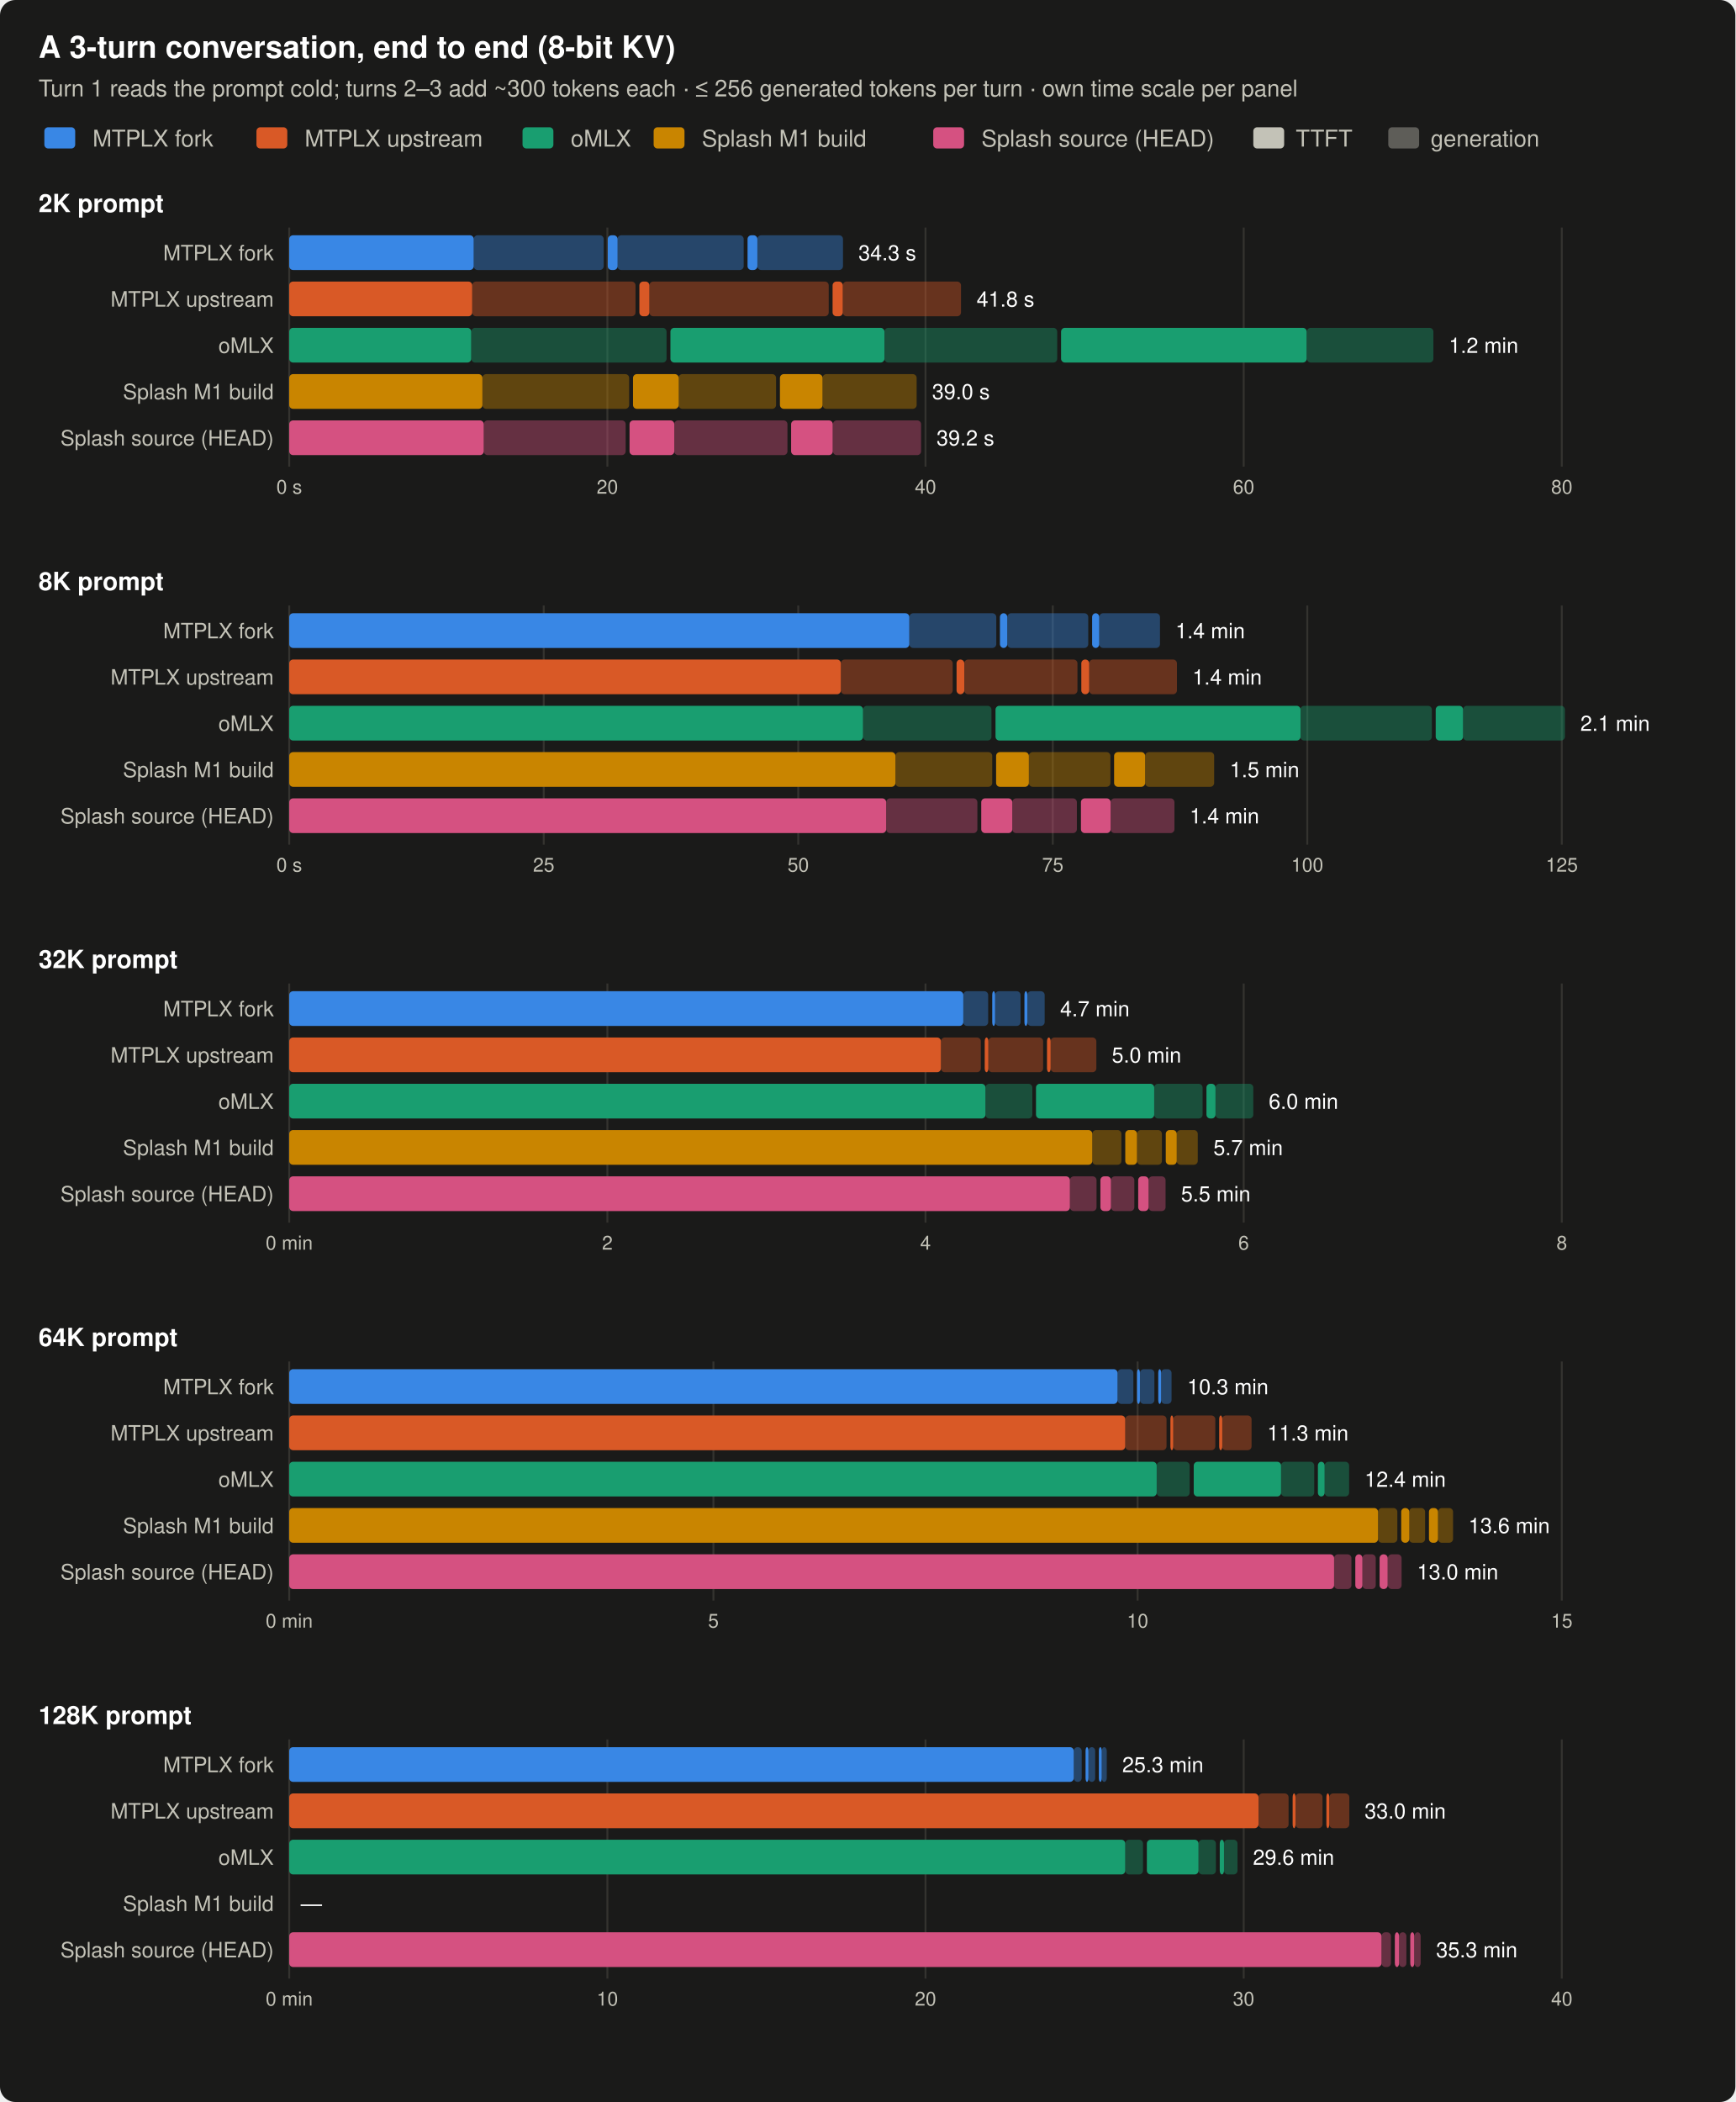
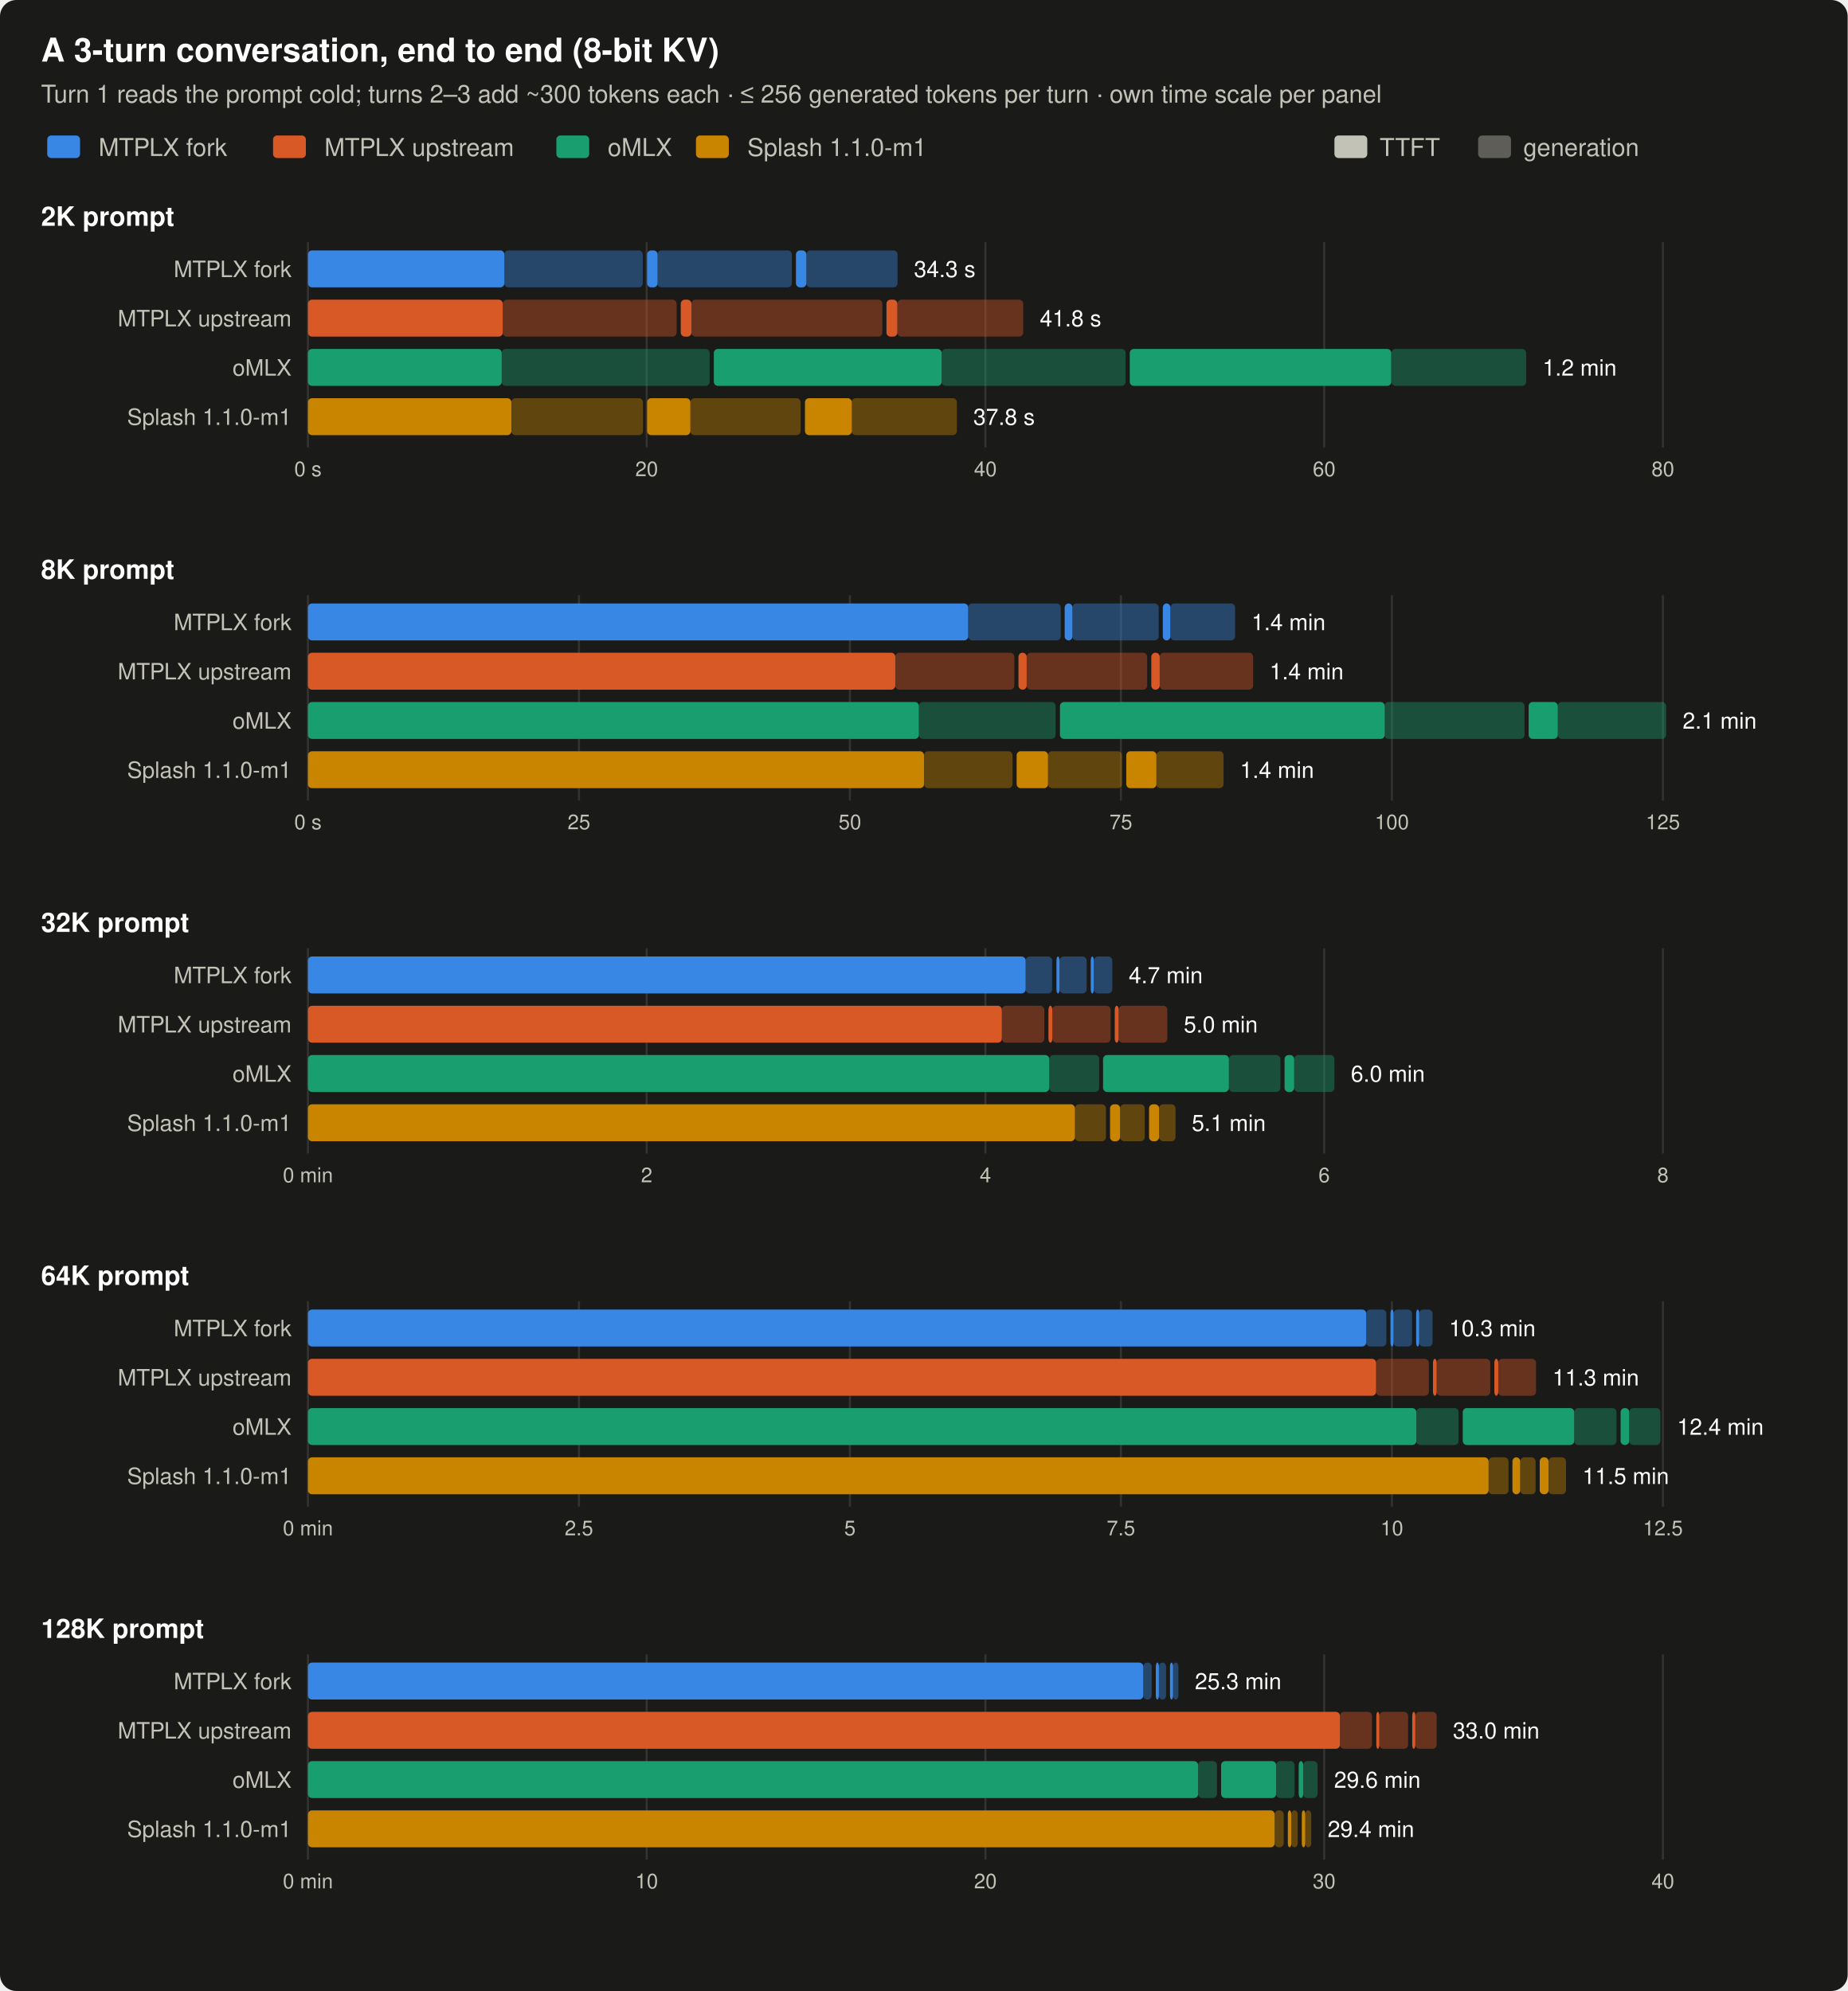
- <svg xmlns="http://www.w3.org/2000/svg" viewBox="0 0 900 1090" width="900" height="1090" role="img" aria-label="A 3-turn conversation, end to end (8-bit KV)" font-family="-apple-system,BlinkMacSystemFont,Segoe UI,Helvetica,Arial,sans-serif">
-   <rect width="900" height="1090" rx="8" fill="#1a1a19" />
+ <svg xmlns="http://www.w3.org/2000/svg" viewBox="0 0 900 970" width="900" height="970" role="img" aria-label="A 3-turn conversation, end to end (8-bit KV)" font-family="-apple-system,BlinkMacSystemFont,Segoe UI,Helvetica,Arial,sans-serif">
+   <rect width="900" height="970" rx="8" fill="#1a1a19" />
  <text x="20" y="30" fill="#ffffff" font-size="16" font-weight="600">A 3-turn conversation, end to end (8-bit KV)</text>
  <text x="20" y="50" fill="#c3c2b7" font-size="12">Turn 1 reads the prompt cold; turns 2–3 add ~300 tokens each · ≤ 256 generated tokens per turn · own time scale per panel</text>
  <rect x="23" y="66" width="16" height="11" rx="2" fill="#3987e5" />
  <text x="48" y="76" fill="#c3c2b7" font-size="12">MTPLX fork</text>
  <rect x="133" y="66" width="16" height="11" rx="2" fill="#d95926" />
  <text x="158" y="76" fill="#c3c2b7" font-size="12">MTPLX upstream</text>
  <rect x="271" y="66" width="16" height="11" rx="2" fill="#199e70" />
  <text x="296" y="76" fill="#c3c2b7" font-size="12">oMLX</text>
  <rect x="339" y="66" width="16" height="11" rx="2" fill="#c98500" />
-   <text x="364" y="76" fill="#c3c2b7" font-size="12">Splash M1 build</text>
-   <rect x="484" y="66" width="16" height="11" rx="2" fill="#d55181" />
-   <text x="509" y="76" fill="#c3c2b7" font-size="12">Splash source (HEAD)</text>
+   <text x="364" y="76" fill="#c3c2b7" font-size="12">Splash 1.1.0-m1</text>
  <rect x="650" y="66" width="16" height="11" rx="2" fill="#c3c2b7" />
  <text x="672" y="76" fill="#c3c2b7" font-size="12">TTFT</text>
  <rect x="720" y="66" width="16" height="11" rx="2" fill="#c3c2b7" fill-opacity="0.4" />
  <text x="742" y="76" fill="#c3c2b7" font-size="12">generation</text>
  <text x="20" y="110" fill="#ffffff" font-size="13" font-weight="600">2K prompt</text>
-   <line x1="150.0" x2="150.0" y1="118" y2="242" stroke="#34332f" />
-   <text x="150.0" y="256" fill="#c3c2b7" font-size="10" text-anchor="middle">0 s</text>
-   <line x1="315.0" x2="315.0" y1="118" y2="242" stroke="#34332f" />
-   <text x="315.0" y="256" fill="#c3c2b7" font-size="10" text-anchor="middle">20 </text>
-   <line x1="480.0" x2="480.0" y1="118" y2="242" stroke="#34332f" />
-   <text x="480.0" y="256" fill="#c3c2b7" font-size="10" text-anchor="middle">40 </text>
-   <line x1="645.0" x2="645.0" y1="118" y2="242" stroke="#34332f" />
-   <text x="645.0" y="256" fill="#c3c2b7" font-size="10" text-anchor="middle">60 </text>
-   <line x1="810.0" x2="810.0" y1="118" y2="242" stroke="#34332f" />
-   <text x="810.0" y="256" fill="#c3c2b7" font-size="10" text-anchor="middle">80 </text>
+   <line x1="150.0" x2="150.0" y1="118" y2="218" stroke="#34332f" />
+   <text x="150.0" y="232" fill="#c3c2b7" font-size="10" text-anchor="middle">0 s</text>
+   <line x1="315.0" x2="315.0" y1="118" y2="218" stroke="#34332f" />
+   <text x="315.0" y="232" fill="#c3c2b7" font-size="10" text-anchor="middle">20 </text>
+   <line x1="480.0" x2="480.0" y1="118" y2="218" stroke="#34332f" />
+   <text x="480.0" y="232" fill="#c3c2b7" font-size="10" text-anchor="middle">40 </text>
+   <line x1="645.0" x2="645.0" y1="118" y2="218" stroke="#34332f" />
+   <text x="645.0" y="232" fill="#c3c2b7" font-size="10" text-anchor="middle">60 </text>
+   <line x1="810.0" x2="810.0" y1="118" y2="218" stroke="#34332f" />
+   <text x="810.0" y="232" fill="#c3c2b7" font-size="10" text-anchor="middle">80 </text>
  <text x="142" y="135" fill="#c3c2b7" font-size="11" text-anchor="end">MTPLX fork</text>
  <rect x="150.0" y="122" width="95.7" height="18" rx="2" fill="#3987e5" />
  <rect x="245.7" y="122" width="67.4" height="18" rx="2" fill="#3987e5" fill-opacity="0.4" />
  <rect x="315.2" y="122" width="5.1" height="18" rx="2" fill="#3987e5" />
  <rect x="320.2" y="122" width="65.5" height="18" rx="2" fill="#3987e5" fill-opacity="0.4" />
  <rect x="387.7" y="122" width="5.1" height="18" rx="2" fill="#3987e5" />
  <rect x="392.8" y="122" width="44.4" height="18" rx="2" fill="#3987e5" fill-opacity="0.4" />
  <text x="445.2" y="135" fill="#ffffff" font-size="11">34.3 s</text>
  <text x="142" y="159" fill="#c3c2b7" font-size="11" text-anchor="end">MTPLX upstream</text>
  <rect x="150.0" y="146" width="94.9" height="18" rx="2" fill="#d95926" />
  <rect x="244.9" y="146" width="84.7" height="18" rx="2" fill="#d95926" fill-opacity="0.4" />
  <rect x="331.6" y="146" width="5.2" height="18" rx="2" fill="#d95926" />
  <rect x="336.8" y="146" width="93.0" height="18" rx="2" fill="#d95926" fill-opacity="0.4" />
  <rect x="431.8" y="146" width="5.3" height="18" rx="2" fill="#d95926" />
  <rect x="437.1" y="146" width="61.3" height="18" rx="2" fill="#d95926" fill-opacity="0.4" />
  <text x="506.5" y="159" fill="#ffffff" font-size="11">41.8 s</text>
  <text x="142" y="183" fill="#c3c2b7" font-size="11" text-anchor="end">oMLX</text>
  <rect x="150.0" y="170" width="94.4" height="18" rx="2" fill="#199e70" />
  <rect x="244.4" y="170" width="101.3" height="18" rx="2" fill="#199e70" fill-opacity="0.4" />
  <rect x="347.7" y="170" width="111.0" height="18" rx="2" fill="#199e70" />
  <rect x="458.7" y="170" width="89.6" height="18" rx="2" fill="#199e70" fill-opacity="0.4" />
  <rect x="550.3" y="170" width="127.4" height="18" rx="2" fill="#199e70" />
  <rect x="677.8" y="170" width="65.6" height="18" rx="2" fill="#199e70" fill-opacity="0.4" />
  <text x="751.4" y="183" fill="#ffffff" font-size="11">1.2 min</text>
-   <text x="142" y="207" fill="#c3c2b7" font-size="11" text-anchor="end">Splash M1 build</text>
-   <rect x="150.0" y="194" width="100.2" height="18" rx="2" fill="#c98500" />
-   <rect x="250.2" y="194" width="76.1" height="18" rx="2" fill="#c98500" fill-opacity="0.4" />
-   <rect x="328.3" y="194" width="23.7" height="18" rx="2" fill="#c98500" />
-   <rect x="351.9" y="194" width="50.6" height="18" rx="2" fill="#c98500" fill-opacity="0.4" />
-   <rect x="404.5" y="194" width="22.1" height="18" rx="2" fill="#c98500" />
-   <rect x="426.6" y="194" width="48.8" height="18" rx="2" fill="#c98500" fill-opacity="0.4" />
-   <text x="483.4" y="207" fill="#ffffff" font-size="11">39.0 s</text>
-   <text x="142" y="231" fill="#c3c2b7" font-size="11" text-anchor="end">Splash source (HEAD)</text>
-   <rect x="150.0" y="218" width="100.9" height="18" rx="2" fill="#d55181" />
-   <rect x="250.9" y="218" width="73.6" height="18" rx="2" fill="#d55181" fill-opacity="0.4" />
-   <rect x="326.5" y="218" width="23.2" height="18" rx="2" fill="#d55181" />
-   <rect x="349.7" y="218" width="58.7" height="18" rx="2" fill="#d55181" fill-opacity="0.4" />
-   <rect x="410.3" y="218" width="21.6" height="18" rx="2" fill="#d55181" />
-   <rect x="432.0" y="218" width="45.7" height="18" rx="2" fill="#d55181" fill-opacity="0.4" />
-   <text x="485.7" y="231" fill="#ffffff" font-size="11">39.2 s</text>
-   <text x="20" y="306" fill="#ffffff" font-size="13" font-weight="600">8K prompt</text>
-   <line x1="150.0" x2="150.0" y1="314" y2="438" stroke="#34332f" />
-   <text x="150.0" y="452" fill="#c3c2b7" font-size="10" text-anchor="middle">0 s</text>
-   <line x1="282.0" x2="282.0" y1="314" y2="438" stroke="#34332f" />
-   <text x="282.0" y="452" fill="#c3c2b7" font-size="10" text-anchor="middle">25 </text>
-   <line x1="414.0" x2="414.0" y1="314" y2="438" stroke="#34332f" />
-   <text x="414.0" y="452" fill="#c3c2b7" font-size="10" text-anchor="middle">50 </text>
-   <line x1="546.0" x2="546.0" y1="314" y2="438" stroke="#34332f" />
-   <text x="546.0" y="452" fill="#c3c2b7" font-size="10" text-anchor="middle">75 </text>
-   <line x1="678.0" x2="678.0" y1="314" y2="438" stroke="#34332f" />
-   <text x="678.0" y="452" fill="#c3c2b7" font-size="10" text-anchor="middle">100 </text>
-   <line x1="810.0" x2="810.0" y1="314" y2="438" stroke="#34332f" />
-   <text x="810.0" y="452" fill="#c3c2b7" font-size="10" text-anchor="middle">125 </text>
-   <text x="142" y="331" fill="#c3c2b7" font-size="11" text-anchor="end">MTPLX fork</text>
-   <rect x="150.0" y="318" width="321.6" height="18" rx="2" fill="#3987e5" />
-   <rect x="471.6" y="318" width="45.1" height="18" rx="2" fill="#3987e5" fill-opacity="0.4" />
-   <rect x="518.6" y="318" width="3.8" height="18" rx="2" fill="#3987e5" />
-   <rect x="522.4" y="318" width="42.0" height="18" rx="2" fill="#3987e5" fill-opacity="0.4" />
-   <rect x="566.4" y="318" width="3.7" height="18" rx="2" fill="#3987e5" />
-   <rect x="570.1" y="318" width="31.5" height="18" rx="2" fill="#3987e5" fill-opacity="0.4" />
-   <text x="609.6" y="331" fill="#ffffff" font-size="11">1.4 min</text>
-   <text x="142" y="355" fill="#c3c2b7" font-size="11" text-anchor="end">MTPLX upstream</text>
-   <rect x="150.0" y="342" width="286.1" height="18" rx="2" fill="#d95926" />
-   <rect x="436.1" y="342" width="58.0" height="18" rx="2" fill="#d95926" fill-opacity="0.4" />
-   <rect x="496.1" y="342" width="4.0" height="18" rx="2" fill="#d95926" />
-   <rect x="500.1" y="342" width="58.7" height="18" rx="2" fill="#d95926" fill-opacity="0.4" />
-   <rect x="560.8" y="342" width="4.1" height="18" rx="2" fill="#d95926" />
-   <rect x="564.9" y="342" width="45.5" height="18" rx="2" fill="#d95926" fill-opacity="0.4" />
-   <text x="618.4" y="355" fill="#ffffff" font-size="11">1.4 min</text>
-   <text x="142" y="379" fill="#c3c2b7" font-size="11" text-anchor="end">oMLX</text>
-   <rect x="150.0" y="366" width="297.6" height="18" rx="2" fill="#199e70" />
-   <rect x="447.6" y="366" width="66.6" height="18" rx="2" fill="#199e70" fill-opacity="0.4" />
-   <rect x="516.3" y="366" width="158.2" height="18" rx="2" fill="#199e70" />
-   <rect x="674.4" y="366" width="68.2" height="18" rx="2" fill="#199e70" fill-opacity="0.4" />
-   <rect x="744.6" y="366" width="14.2" height="18" rx="2" fill="#199e70" />
-   <rect x="758.8" y="366" width="52.8" height="18" rx="2" fill="#199e70" fill-opacity="0.4" />
-   <text x="819.6" y="379" fill="#ffffff" font-size="11">2.1 min</text>
-   <text x="142" y="403" fill="#c3c2b7" font-size="11" text-anchor="end">Splash M1 build</text>
-   <rect x="150.0" y="390" width="314.4" height="18" rx="2" fill="#c98500" />
-   <rect x="464.4" y="390" width="50.2" height="18" rx="2" fill="#c98500" fill-opacity="0.4" />
-   <rect x="516.6" y="390" width="17.0" height="18" rx="2" fill="#c98500" />
-   <rect x="533.6" y="390" width="42.3" height="18" rx="2" fill="#c98500" fill-opacity="0.4" />
-   <rect x="577.8" y="390" width="16.1" height="18" rx="2" fill="#c98500" />
-   <rect x="593.9" y="390" width="35.8" height="18" rx="2" fill="#c98500" fill-opacity="0.4" />
-   <text x="637.8" y="403" fill="#ffffff" font-size="11">1.5 min</text>
-   <text x="142" y="427" fill="#c3c2b7" font-size="11" text-anchor="end">Splash source (HEAD)</text>
-   <rect x="150.0" y="414" width="309.6" height="18" rx="2" fill="#d55181" />
-   <rect x="459.6" y="414" width="47.3" height="18" rx="2" fill="#d55181" fill-opacity="0.4" />
-   <rect x="508.9" y="414" width="16.1" height="18" rx="2" fill="#d55181" />
-   <rect x="525.0" y="414" width="33.5" height="18" rx="2" fill="#d55181" fill-opacity="0.4" />
-   <rect x="560.6" y="414" width="15.4" height="18" rx="2" fill="#d55181" />
-   <rect x="576.0" y="414" width="33.1" height="18" rx="2" fill="#d55181" fill-opacity="0.4" />
-   <text x="617.0" y="427" fill="#ffffff" font-size="11">1.4 min</text>
-   <text x="20" y="502" fill="#ffffff" font-size="13" font-weight="600">32K prompt</text>
-   <line x1="150.0" x2="150.0" y1="510" y2="634" stroke="#34332f" />
-   <text x="150.0" y="648" fill="#c3c2b7" font-size="10" text-anchor="middle">0 min</text>
-   <line x1="315.0" x2="315.0" y1="510" y2="634" stroke="#34332f" />
-   <text x="315.0" y="648" fill="#c3c2b7" font-size="10" text-anchor="middle">2 </text>
-   <line x1="480.0" x2="480.0" y1="510" y2="634" stroke="#34332f" />
-   <text x="480.0" y="648" fill="#c3c2b7" font-size="10" text-anchor="middle">4 </text>
-   <line x1="645.0" x2="645.0" y1="510" y2="634" stroke="#34332f" />
-   <text x="645.0" y="648" fill="#c3c2b7" font-size="10" text-anchor="middle">6 </text>
-   <line x1="810.0" x2="810.0" y1="510" y2="634" stroke="#34332f" />
-   <text x="810.0" y="648" fill="#c3c2b7" font-size="10" text-anchor="middle">8 </text>
-   <text x="142" y="527" fill="#c3c2b7" font-size="11" text-anchor="end">MTPLX fork</text>
-   <rect x="150.0" y="514" width="349.6" height="18" rx="2" fill="#3987e5" />
-   <rect x="499.6" y="514" width="12.9" height="18" rx="2" fill="#3987e5" fill-opacity="0.4" />
-   <rect x="514.6" y="514" width="1.5" height="18" rx="2" fill="#3987e5" />
-   <rect x="516.1" y="514" width="13.2" height="18" rx="2" fill="#3987e5" fill-opacity="0.4" />
-   <rect x="531.3" y="514" width="1.5" height="18" rx="2" fill="#3987e5" />
-   <rect x="532.8" y="514" width="9.0" height="18" rx="2" fill="#3987e5" fill-opacity="0.4" />
-   <text x="549.8" y="527" fill="#ffffff" font-size="11">4.7 min</text>
-   <text x="142" y="551" fill="#c3c2b7" font-size="11" text-anchor="end">MTPLX upstream</text>
-   <rect x="150.0" y="538" width="338.0" height="18" rx="2" fill="#d95926" />
-   <rect x="488.0" y="538" width="20.7" height="18" rx="2" fill="#d95926" fill-opacity="0.4" />
-   <rect x="510.7" y="538" width="1.9" height="18" rx="2" fill="#d95926" />
-   <rect x="512.6" y="538" width="28.4" height="18" rx="2" fill="#d95926" fill-opacity="0.4" />
-   <rect x="543.0" y="538" width="1.9" height="18" rx="2" fill="#d95926" />
-   <rect x="544.9" y="538" width="23.7" height="18" rx="2" fill="#d95926" fill-opacity="0.4" />
-   <text x="576.6" y="551" fill="#ffffff" font-size="11">5.0 min</text>
-   <text x="142" y="575" fill="#c3c2b7" font-size="11" text-anchor="end">oMLX</text>
-   <rect x="150.0" y="562" width="361.1" height="18" rx="2" fill="#199e70" />
-   <rect x="511.1" y="562" width="24.3" height="18" rx="2" fill="#199e70" fill-opacity="0.4" />
-   <rect x="537.3" y="562" width="61.3" height="18" rx="2" fill="#199e70" />
-   <rect x="598.6" y="562" width="25.1" height="18" rx="2" fill="#199e70" fill-opacity="0.4" />
-   <rect x="625.7" y="562" width="4.7" height="18" rx="2" fill="#199e70" />
-   <rect x="630.4" y="562" width="19.6" height="18" rx="2" fill="#199e70" fill-opacity="0.4" />
-   <text x="658.0" y="575" fill="#ffffff" font-size="11">6.0 min</text>
-   <text x="142" y="599" fill="#c3c2b7" font-size="11" text-anchor="end">Splash M1 build</text>
-   <rect x="150.0" y="586" width="416.5" height="18" rx="2" fill="#c98500" />
-   <rect x="566.5" y="586" width="15.1" height="18" rx="2" fill="#c98500" fill-opacity="0.4" />
-   <rect x="583.6" y="586" width="6.1" height="18" rx="2" fill="#c98500" />
-   <rect x="589.7" y="586" width="12.9" height="18" rx="2" fill="#c98500" fill-opacity="0.4" />
-   <rect x="604.6" y="586" width="5.7" height="18" rx="2" fill="#c98500" />
-   <rect x="610.3" y="586" width="10.9" height="18" rx="2" fill="#c98500" fill-opacity="0.4" />
-   <text x="629.3" y="599" fill="#ffffff" font-size="11">5.7 min</text>
-   <text x="142" y="623" fill="#c3c2b7" font-size="11" text-anchor="end">Splash source (HEAD)</text>
-   <rect x="150.0" y="610" width="404.9" height="18" rx="2" fill="#d55181" />
-   <rect x="554.9" y="610" width="13.8" height="18" rx="2" fill="#d55181" fill-opacity="0.4" />
-   <rect x="570.7" y="610" width="5.5" height="18" rx="2" fill="#d55181" />
-   <rect x="576.2" y="610" width="12.1" height="18" rx="2" fill="#d55181" fill-opacity="0.4" />
-   <rect x="590.3" y="610" width="5.4" height="18" rx="2" fill="#d55181" />
-   <rect x="595.7" y="610" width="8.8" height="18" rx="2" fill="#d55181" fill-opacity="0.4" />
-   <text x="612.5" y="623" fill="#ffffff" font-size="11">5.5 min</text>
-   <text x="20" y="698" fill="#ffffff" font-size="13" font-weight="600">64K prompt</text>
-   <line x1="150.0" x2="150.0" y1="706" y2="830" stroke="#34332f" />
-   <text x="150.0" y="844" fill="#c3c2b7" font-size="10" text-anchor="middle">0 min</text>
-   <line x1="370.0" x2="370.0" y1="706" y2="830" stroke="#34332f" />
-   <text x="370.0" y="844" fill="#c3c2b7" font-size="10" text-anchor="middle">5 </text>
-   <line x1="590.0" x2="590.0" y1="706" y2="830" stroke="#34332f" />
-   <text x="590.0" y="844" fill="#c3c2b7" font-size="10" text-anchor="middle">10 </text>
-   <line x1="810.0" x2="810.0" y1="706" y2="830" stroke="#34332f" />
-   <text x="810.0" y="844" fill="#c3c2b7" font-size="10" text-anchor="middle">15 </text>
-   <text x="142" y="723" fill="#c3c2b7" font-size="11" text-anchor="end">MTPLX fork</text>
-   <rect x="150.0" y="710" width="429.6" height="18" rx="2" fill="#3987e5" />
-   <rect x="579.6" y="710" width="8.2" height="18" rx="2" fill="#3987e5" fill-opacity="0.4" />
-   <rect x="589.7" y="710" width="1.5" height="18" rx="2" fill="#3987e5" />
-   <rect x="591.2" y="710" width="7.5" height="18" rx="2" fill="#3987e5" fill-opacity="0.4" />
-   <rect x="600.7" y="710" width="1.5" height="18" rx="2" fill="#3987e5" />
-   <rect x="602.2" y="710" width="5.4" height="18" rx="2" fill="#3987e5" fill-opacity="0.4" />
-   <text x="615.7" y="723" fill="#ffffff" font-size="11">10.3 min</text>
-   <text x="142" y="747" fill="#c3c2b7" font-size="11" text-anchor="end">MTPLX upstream</text>
-   <rect x="150.0" y="734" width="433.6" height="18" rx="2" fill="#d95926" />
-   <rect x="583.6" y="734" width="21.4" height="18" rx="2" fill="#d95926" fill-opacity="0.4" />
-   <rect x="607.0" y="734" width="1.5" height="18" rx="2" fill="#d95926" />
-   <rect x="608.5" y="734" width="21.8" height="18" rx="2" fill="#d95926" fill-opacity="0.4" />
-   <rect x="632.3" y="734" width="1.6" height="18" rx="2" fill="#d95926" />
-   <rect x="633.8" y="734" width="15.3" height="18" rx="2" fill="#d95926" fill-opacity="0.4" />
-   <text x="657.2" y="747" fill="#ffffff" font-size="11">11.3 min</text>
-   <text x="142" y="771" fill="#c3c2b7" font-size="11" text-anchor="end">oMLX</text>
-   <rect x="150.0" y="758" width="449.9" height="18" rx="2" fill="#199e70" />
-   <rect x="599.9" y="758" width="17.1" height="18" rx="2" fill="#199e70" fill-opacity="0.4" />
-   <rect x="619.1" y="758" width="45.3" height="18" rx="2" fill="#199e70" />
-   <rect x="664.4" y="758" width="17.2" height="18" rx="2" fill="#199e70" fill-opacity="0.4" />
-   <rect x="683.5" y="758" width="3.5" height="18" rx="2" fill="#199e70" />
-   <rect x="687.0" y="758" width="12.7" height="18" rx="2" fill="#199e70" fill-opacity="0.4" />
-   <text x="707.7" y="771" fill="#ffffff" font-size="11">12.4 min</text>
-   <text x="142" y="795" fill="#c3c2b7" font-size="11" text-anchor="end">Splash M1 build</text>
-   <rect x="150.0" y="782" width="564.7" height="18" rx="2" fill="#c98500" />
-   <rect x="714.7" y="782" width="10.0" height="18" rx="2" fill="#c98500" fill-opacity="0.4" />
-   <rect x="726.7" y="782" width="4.2" height="18" rx="2" fill="#c98500" />
-   <rect x="730.8" y="782" width="8.3" height="18" rx="2" fill="#c98500" fill-opacity="0.4" />
-   <rect x="741.1" y="782" width="4.7" height="18" rx="2" fill="#c98500" />
-   <rect x="745.8" y="782" width="7.8" height="18" rx="2" fill="#c98500" fill-opacity="0.4" />
-   <text x="761.6" y="795" fill="#ffffff" font-size="11">13.6 min</text>
-   <text x="142" y="819" fill="#c3c2b7" font-size="11" text-anchor="end">Splash source (HEAD)</text>
-   <rect x="150.0" y="806" width="541.9" height="18" rx="2" fill="#d55181" />
-   <rect x="691.9" y="806" width="9.0" height="18" rx="2" fill="#d55181" fill-opacity="0.4" />
-   <rect x="702.9" y="806" width="3.7" height="18" rx="2" fill="#d55181" />
-   <rect x="706.6" y="806" width="6.9" height="18" rx="2" fill="#d55181" fill-opacity="0.4" />
-   <rect x="715.5" y="806" width="4.2" height="18" rx="2" fill="#d55181" />
-   <rect x="719.8" y="806" width="7.1" height="18" rx="2" fill="#d55181" fill-opacity="0.4" />
-   <text x="734.9" y="819" fill="#ffffff" font-size="11">13.0 min</text>
-   <text x="20" y="894" fill="#ffffff" font-size="13" font-weight="600">128K prompt</text>
-   <line x1="150.0" x2="150.0" y1="902" y2="1026" stroke="#34332f" />
-   <text x="150.0" y="1040" fill="#c3c2b7" font-size="10" text-anchor="middle">0 min</text>
-   <line x1="315.0" x2="315.0" y1="902" y2="1026" stroke="#34332f" />
-   <text x="315.0" y="1040" fill="#c3c2b7" font-size="10" text-anchor="middle">10 </text>
-   <line x1="480.0" x2="480.0" y1="902" y2="1026" stroke="#34332f" />
-   <text x="480.0" y="1040" fill="#c3c2b7" font-size="10" text-anchor="middle">20 </text>
-   <line x1="645.0" x2="645.0" y1="902" y2="1026" stroke="#34332f" />
-   <text x="645.0" y="1040" fill="#c3c2b7" font-size="10" text-anchor="middle">30 </text>
-   <line x1="810.0" x2="810.0" y1="902" y2="1026" stroke="#34332f" />
-   <text x="810.0" y="1040" fill="#c3c2b7" font-size="10" text-anchor="middle">40 </text>
-   <text x="142" y="919" fill="#c3c2b7" font-size="11" text-anchor="end">MTPLX fork</text>
-   <rect x="150.0" y="906" width="406.9" height="18" rx="2" fill="#3987e5" />
-   <rect x="556.9" y="906" width="4.1" height="18" rx="2" fill="#3987e5" fill-opacity="0.4" />
-   <rect x="563.0" y="906" width="1.5" height="18" rx="2" fill="#3987e5" />
-   <rect x="564.5" y="906" width="3.5" height="18" rx="2" fill="#3987e5" fill-opacity="0.4" />
-   <rect x="569.9" y="906" width="1.5" height="18" rx="2" fill="#3987e5" />
-   <rect x="571.4" y="906" width="2.6" height="18" rx="2" fill="#3987e5" fill-opacity="0.4" />
-   <text x="582.0" y="919" fill="#ffffff" font-size="11">25.3 min</text>
-   <text x="142" y="943" fill="#c3c2b7" font-size="11" text-anchor="end">MTPLX upstream</text>
-   <rect x="150.0" y="930" width="502.7" height="18" rx="2" fill="#d95926" />
-   <rect x="652.7" y="930" width="15.6" height="18" rx="2" fill="#d95926" fill-opacity="0.4" />
-   <rect x="670.4" y="930" width="1.5" height="18" rx="2" fill="#d95926" />
-   <rect x="671.9" y="930" width="14.0" height="18" rx="2" fill="#d95926" fill-opacity="0.4" />
-   <rect x="687.9" y="930" width="1.5" height="18" rx="2" fill="#d95926" />
-   <rect x="689.4" y="930" width="10.4" height="18" rx="2" fill="#d95926" fill-opacity="0.4" />
-   <text x="707.7" y="943" fill="#ffffff" font-size="11">33.0 min</text>
-   <text x="142" y="967" fill="#c3c2b7" font-size="11" text-anchor="end">oMLX</text>
-   <rect x="150.0" y="954" width="433.6" height="18" rx="2" fill="#199e70" />
-   <rect x="583.6" y="954" width="9.2" height="18" rx="2" fill="#199e70" fill-opacity="0.4" />
-   <rect x="594.8" y="954" width="26.8" height="18" rx="2" fill="#199e70" />
-   <rect x="621.6" y="954" width="9.0" height="18" rx="2" fill="#199e70" fill-opacity="0.4" />
-   <rect x="632.6" y="954" width="2.2" height="18" rx="2" fill="#199e70" />
-   <rect x="634.8" y="954" width="7.0" height="18" rx="2" fill="#199e70" fill-opacity="0.4" />
-   <text x="649.8" y="967" fill="#ffffff" font-size="11">29.6 min</text>
-   <text x="142" y="991" fill="#c3c2b7" font-size="11" text-anchor="end">Splash M1 build</text>
-   <text x="156.0" y="991" fill="#ffffff" font-size="11">—</text>
-   <text x="142" y="1015" fill="#c3c2b7" font-size="11" text-anchor="end">Splash source (HEAD)</text>
-   <rect x="150.0" y="1002" width="566.5" height="18" rx="2" fill="#d55181" />
-   <rect x="716.5" y="1002" width="4.9" height="18" rx="2" fill="#d55181" fill-opacity="0.4" />
-   <rect x="723.4" y="1002" width="2.2" height="18" rx="2" fill="#d55181" />
-   <rect x="725.6" y="1002" width="3.8" height="18" rx="2" fill="#d55181" fill-opacity="0.4" />
-   <rect x="731.4" y="1002" width="2.1" height="18" rx="2" fill="#d55181" />
-   <rect x="733.6" y="1002" width="3.2" height="18" rx="2" fill="#d55181" fill-opacity="0.4" />
-   <text x="744.8" y="1015" fill="#ffffff" font-size="11">35.3 min</text>
+   <text x="142" y="207" fill="#c3c2b7" font-size="11" text-anchor="end">Splash 1.1.0-m1</text>
+   <rect x="150.0" y="194" width="99.1" height="18" rx="2" fill="#c98500" />
+   <rect x="249.1" y="194" width="64.1" height="18" rx="2" fill="#c98500" fill-opacity="0.4" />
+   <rect x="315.2" y="194" width="21.1" height="18" rx="2" fill="#c98500" />
+   <rect x="336.3" y="194" width="53.7" height="18" rx="2" fill="#c98500" fill-opacity="0.4" />
+   <rect x="392.1" y="194" width="22.8" height="18" rx="2" fill="#c98500" />
+   <rect x="414.8" y="194" width="51.3" height="18" rx="2" fill="#c98500" fill-opacity="0.4" />
+   <text x="474.1" y="207" fill="#ffffff" font-size="11">37.8 s</text>
+   <text x="20" y="282" fill="#ffffff" font-size="13" font-weight="600">8K prompt</text>
+   <line x1="150.0" x2="150.0" y1="290" y2="390" stroke="#34332f" />
+   <text x="150.0" y="404" fill="#c3c2b7" font-size="10" text-anchor="middle">0 s</text>
+   <line x1="282.0" x2="282.0" y1="290" y2="390" stroke="#34332f" />
+   <text x="282.0" y="404" fill="#c3c2b7" font-size="10" text-anchor="middle">25 </text>
+   <line x1="414.0" x2="414.0" y1="290" y2="390" stroke="#34332f" />
+   <text x="414.0" y="404" fill="#c3c2b7" font-size="10" text-anchor="middle">50 </text>
+   <line x1="546.0" x2="546.0" y1="290" y2="390" stroke="#34332f" />
+   <text x="546.0" y="404" fill="#c3c2b7" font-size="10" text-anchor="middle">75 </text>
+   <line x1="678.0" x2="678.0" y1="290" y2="390" stroke="#34332f" />
+   <text x="678.0" y="404" fill="#c3c2b7" font-size="10" text-anchor="middle">100 </text>
+   <line x1="810.0" x2="810.0" y1="290" y2="390" stroke="#34332f" />
+   <text x="810.0" y="404" fill="#c3c2b7" font-size="10" text-anchor="middle">125 </text>
+   <text x="142" y="307" fill="#c3c2b7" font-size="11" text-anchor="end">MTPLX fork</text>
+   <rect x="150.0" y="294" width="321.6" height="18" rx="2" fill="#3987e5" />
+   <rect x="471.6" y="294" width="45.1" height="18" rx="2" fill="#3987e5" fill-opacity="0.4" />
+   <rect x="518.6" y="294" width="3.8" height="18" rx="2" fill="#3987e5" />
+   <rect x="522.4" y="294" width="42.0" height="18" rx="2" fill="#3987e5" fill-opacity="0.4" />
+   <rect x="566.4" y="294" width="3.7" height="18" rx="2" fill="#3987e5" />
+   <rect x="570.1" y="294" width="31.5" height="18" rx="2" fill="#3987e5" fill-opacity="0.4" />
+   <text x="609.6" y="307" fill="#ffffff" font-size="11">1.4 min</text>
+   <text x="142" y="331" fill="#c3c2b7" font-size="11" text-anchor="end">MTPLX upstream</text>
+   <rect x="150.0" y="318" width="286.1" height="18" rx="2" fill="#d95926" />
+   <rect x="436.1" y="318" width="58.0" height="18" rx="2" fill="#d95926" fill-opacity="0.4" />
+   <rect x="496.1" y="318" width="4.0" height="18" rx="2" fill="#d95926" />
+   <rect x="500.1" y="318" width="58.7" height="18" rx="2" fill="#d95926" fill-opacity="0.4" />
+   <rect x="560.8" y="318" width="4.1" height="18" rx="2" fill="#d95926" />
+   <rect x="564.9" y="318" width="45.5" height="18" rx="2" fill="#d95926" fill-opacity="0.4" />
+   <text x="618.4" y="331" fill="#ffffff" font-size="11">1.4 min</text>
+   <text x="142" y="355" fill="#c3c2b7" font-size="11" text-anchor="end">oMLX</text>
+   <rect x="150.0" y="342" width="297.6" height="18" rx="2" fill="#199e70" />
+   <rect x="447.6" y="342" width="66.6" height="18" rx="2" fill="#199e70" fill-opacity="0.4" />
+   <rect x="516.3" y="342" width="158.2" height="18" rx="2" fill="#199e70" />
+   <rect x="674.4" y="342" width="68.2" height="18" rx="2" fill="#199e70" fill-opacity="0.4" />
+   <rect x="744.6" y="342" width="14.2" height="18" rx="2" fill="#199e70" />
+   <rect x="758.8" y="342" width="52.8" height="18" rx="2" fill="#199e70" fill-opacity="0.4" />
+   <text x="819.6" y="355" fill="#ffffff" font-size="11">2.1 min</text>
+   <text x="142" y="379" fill="#c3c2b7" font-size="11" text-anchor="end">Splash 1.1.0-m1</text>
+   <rect x="150.0" y="366" width="300.1" height="18" rx="2" fill="#c98500" />
+   <rect x="450.1" y="366" width="43.1" height="18" rx="2" fill="#c98500" fill-opacity="0.4" />
+   <rect x="495.2" y="366" width="15.3" height="18" rx="2" fill="#c98500" />
+   <rect x="510.5" y="366" width="36.0" height="18" rx="2" fill="#c98500" fill-opacity="0.4" />
+   <rect x="548.6" y="366" width="14.7" height="18" rx="2" fill="#c98500" />
+   <rect x="563.3" y="366" width="32.7" height="18" rx="2" fill="#c98500" fill-opacity="0.4" />
+   <text x="604.0" y="379" fill="#ffffff" font-size="11">1.4 min</text>
+   <text x="20" y="454" fill="#ffffff" font-size="13" font-weight="600">32K prompt</text>
+   <line x1="150.0" x2="150.0" y1="462" y2="562" stroke="#34332f" />
+   <text x="150.0" y="576" fill="#c3c2b7" font-size="10" text-anchor="middle">0 min</text>
+   <line x1="315.0" x2="315.0" y1="462" y2="562" stroke="#34332f" />
+   <text x="315.0" y="576" fill="#c3c2b7" font-size="10" text-anchor="middle">2 </text>
+   <line x1="480.0" x2="480.0" y1="462" y2="562" stroke="#34332f" />
+   <text x="480.0" y="576" fill="#c3c2b7" font-size="10" text-anchor="middle">4 </text>
+   <line x1="645.0" x2="645.0" y1="462" y2="562" stroke="#34332f" />
+   <text x="645.0" y="576" fill="#c3c2b7" font-size="10" text-anchor="middle">6 </text>
+   <line x1="810.0" x2="810.0" y1="462" y2="562" stroke="#34332f" />
+   <text x="810.0" y="576" fill="#c3c2b7" font-size="10" text-anchor="middle">8 </text>
+   <text x="142" y="479" fill="#c3c2b7" font-size="11" text-anchor="end">MTPLX fork</text>
+   <rect x="150.0" y="466" width="349.6" height="18" rx="2" fill="#3987e5" />
+   <rect x="499.6" y="466" width="12.9" height="18" rx="2" fill="#3987e5" fill-opacity="0.4" />
+   <rect x="514.6" y="466" width="1.5" height="18" rx="2" fill="#3987e5" />
+   <rect x="516.1" y="466" width="13.2" height="18" rx="2" fill="#3987e5" fill-opacity="0.4" />
+   <rect x="531.3" y="466" width="1.5" height="18" rx="2" fill="#3987e5" />
+   <rect x="532.8" y="466" width="9.0" height="18" rx="2" fill="#3987e5" fill-opacity="0.4" />
+   <text x="549.8" y="479" fill="#ffffff" font-size="11">4.7 min</text>
+   <text x="142" y="503" fill="#c3c2b7" font-size="11" text-anchor="end">MTPLX upstream</text>
+   <rect x="150.0" y="490" width="338.0" height="18" rx="2" fill="#d95926" />
+   <rect x="488.0" y="490" width="20.7" height="18" rx="2" fill="#d95926" fill-opacity="0.4" />
+   <rect x="510.7" y="490" width="1.9" height="18" rx="2" fill="#d95926" />
+   <rect x="512.6" y="490" width="28.4" height="18" rx="2" fill="#d95926" fill-opacity="0.4" />
+   <rect x="543.0" y="490" width="1.9" height="18" rx="2" fill="#d95926" />
+   <rect x="544.9" y="490" width="23.7" height="18" rx="2" fill="#d95926" fill-opacity="0.4" />
+   <text x="576.6" y="503" fill="#ffffff" font-size="11">5.0 min</text>
+   <text x="142" y="527" fill="#c3c2b7" font-size="11" text-anchor="end">oMLX</text>
+   <rect x="150.0" y="514" width="361.1" height="18" rx="2" fill="#199e70" />
+   <rect x="511.1" y="514" width="24.3" height="18" rx="2" fill="#199e70" fill-opacity="0.4" />
+   <rect x="537.3" y="514" width="61.3" height="18" rx="2" fill="#199e70" />
+   <rect x="598.6" y="514" width="25.1" height="18" rx="2" fill="#199e70" fill-opacity="0.4" />
+   <rect x="625.7" y="514" width="4.7" height="18" rx="2" fill="#199e70" />
+   <rect x="630.4" y="514" width="19.6" height="18" rx="2" fill="#199e70" fill-opacity="0.4" />
+   <text x="658.0" y="527" fill="#ffffff" font-size="11">6.0 min</text>
+   <text x="142" y="551" fill="#c3c2b7" font-size="11" text-anchor="end">Splash 1.1.0-m1</text>
+   <rect x="150.0" y="538" width="373.6" height="18" rx="2" fill="#c98500" />
+   <rect x="523.6" y="538" width="15.1" height="18" rx="2" fill="#c98500" fill-opacity="0.4" />
+   <rect x="540.7" y="538" width="4.9" height="18" rx="2" fill="#c98500" />
+   <rect x="545.6" y="538" width="12.0" height="18" rx="2" fill="#c98500" fill-opacity="0.4" />
+   <rect x="559.7" y="538" width="4.9" height="18" rx="2" fill="#c98500" />
+   <rect x="564.6" y="538" width="8.0" height="18" rx="2" fill="#c98500" fill-opacity="0.4" />
+   <text x="580.5" y="551" fill="#ffffff" font-size="11">5.1 min</text>
+   <text x="20" y="626" fill="#ffffff" font-size="13" font-weight="600">64K prompt</text>
+   <line x1="150.0" x2="150.0" y1="634" y2="734" stroke="#34332f" />
+   <text x="150.0" y="748" fill="#c3c2b7" font-size="10" text-anchor="middle">0 min</text>
+   <line x1="282.0" x2="282.0" y1="634" y2="734" stroke="#34332f" />
+   <text x="282.0" y="748" fill="#c3c2b7" font-size="10" text-anchor="middle">2.5 </text>
+   <line x1="414.0" x2="414.0" y1="634" y2="734" stroke="#34332f" />
+   <text x="414.0" y="748" fill="#c3c2b7" font-size="10" text-anchor="middle">5 </text>
+   <line x1="546.0" x2="546.0" y1="634" y2="734" stroke="#34332f" />
+   <text x="546.0" y="748" fill="#c3c2b7" font-size="10" text-anchor="middle">7.5 </text>
+   <line x1="678.0" x2="678.0" y1="634" y2="734" stroke="#34332f" />
+   <text x="678.0" y="748" fill="#c3c2b7" font-size="10" text-anchor="middle">10 </text>
+   <line x1="810.0" x2="810.0" y1="634" y2="734" stroke="#34332f" />
+   <text x="810.0" y="748" fill="#c3c2b7" font-size="10" text-anchor="middle">12.5 </text>
+   <text x="142" y="651" fill="#c3c2b7" font-size="11" text-anchor="end">MTPLX fork</text>
+   <rect x="150.0" y="638" width="515.5" height="18" rx="2" fill="#3987e5" />
+   <rect x="665.5" y="638" width="9.8" height="18" rx="2" fill="#3987e5" fill-opacity="0.4" />
+   <rect x="677.3" y="638" width="1.5" height="18" rx="2" fill="#3987e5" />
+   <rect x="678.8" y="638" width="9.0" height="18" rx="2" fill="#3987e5" fill-opacity="0.4" />
+   <rect x="689.8" y="638" width="1.5" height="18" rx="2" fill="#3987e5" />
+   <rect x="691.3" y="638" width="6.5" height="18" rx="2" fill="#3987e5" fill-opacity="0.4" />
+   <text x="705.8" y="651" fill="#ffffff" font-size="11">10.3 min</text>
+   <text x="142" y="675" fill="#c3c2b7" font-size="11" text-anchor="end">MTPLX upstream</text>
+   <rect x="150.0" y="662" width="520.3" height="18" rx="2" fill="#d95926" />
+   <rect x="670.3" y="662" width="25.7" height="18" rx="2" fill="#d95926" fill-opacity="0.4" />
+   <rect x="698.0" y="662" width="1.8" height="18" rx="2" fill="#d95926" />
+   <rect x="699.8" y="662" width="26.1" height="18" rx="2" fill="#d95926" fill-opacity="0.4" />
+   <rect x="727.9" y="662" width="1.9" height="18" rx="2" fill="#d95926" />
+   <rect x="729.8" y="662" width="18.4" height="18" rx="2" fill="#d95926" fill-opacity="0.4" />
+   <text x="756.2" y="675" fill="#ffffff" font-size="11">11.3 min</text>
+   <text x="142" y="699" fill="#c3c2b7" font-size="11" text-anchor="end">oMLX</text>
+   <rect x="150.0" y="686" width="539.9" height="18" rx="2" fill="#199e70" />
+   <rect x="689.9" y="686" width="20.6" height="18" rx="2" fill="#199e70" fill-opacity="0.4" />
+   <rect x="712.5" y="686" width="54.3" height="18" rx="2" fill="#199e70" />
+   <rect x="766.8" y="686" width="20.6" height="18" rx="2" fill="#199e70" fill-opacity="0.4" />
+   <rect x="789.4" y="686" width="4.2" height="18" rx="2" fill="#199e70" />
+   <rect x="793.6" y="686" width="15.2" height="18" rx="2" fill="#199e70" fill-opacity="0.4" />
+   <text x="816.9" y="699" fill="#ffffff" font-size="11">12.4 min</text>
+   <text x="142" y="723" fill="#c3c2b7" font-size="11" text-anchor="end">Splash 1.1.0-m1</text>
+   <rect x="150.0" y="710" width="575.1" height="18" rx="2" fill="#c98500" />
+   <rect x="725.1" y="710" width="9.7" height="18" rx="2" fill="#c98500" fill-opacity="0.4" />
+   <rect x="736.7" y="710" width="3.8" height="18" rx="2" fill="#c98500" />
+   <rect x="740.5" y="710" width="7.5" height="18" rx="2" fill="#c98500" fill-opacity="0.4" />
+   <rect x="750.0" y="710" width="4.3" height="18" rx="2" fill="#c98500" />
+   <rect x="754.3" y="710" width="8.5" height="18" rx="2" fill="#c98500" fill-opacity="0.4" />
+   <text x="770.8" y="723" fill="#ffffff" font-size="11">11.5 min</text>
+   <text x="20" y="798" fill="#ffffff" font-size="13" font-weight="600">128K prompt</text>
+   <line x1="150.0" x2="150.0" y1="806" y2="906" stroke="#34332f" />
+   <text x="150.0" y="920" fill="#c3c2b7" font-size="10" text-anchor="middle">0 min</text>
+   <line x1="315.0" x2="315.0" y1="806" y2="906" stroke="#34332f" />
+   <text x="315.0" y="920" fill="#c3c2b7" font-size="10" text-anchor="middle">10 </text>
+   <line x1="480.0" x2="480.0" y1="806" y2="906" stroke="#34332f" />
+   <text x="480.0" y="920" fill="#c3c2b7" font-size="10" text-anchor="middle">20 </text>
+   <line x1="645.0" x2="645.0" y1="806" y2="906" stroke="#34332f" />
+   <text x="645.0" y="920" fill="#c3c2b7" font-size="10" text-anchor="middle">30 </text>
+   <line x1="810.0" x2="810.0" y1="806" y2="906" stroke="#34332f" />
+   <text x="810.0" y="920" fill="#c3c2b7" font-size="10" text-anchor="middle">40 </text>
+   <text x="142" y="823" fill="#c3c2b7" font-size="11" text-anchor="end">MTPLX fork</text>
+   <rect x="150.0" y="810" width="406.9" height="18" rx="2" fill="#3987e5" />
+   <rect x="556.9" y="810" width="4.1" height="18" rx="2" fill="#3987e5" fill-opacity="0.4" />
+   <rect x="563.0" y="810" width="1.5" height="18" rx="2" fill="#3987e5" />
+   <rect x="564.5" y="810" width="3.5" height="18" rx="2" fill="#3987e5" fill-opacity="0.4" />
+   <rect x="569.9" y="810" width="1.5" height="18" rx="2" fill="#3987e5" />
+   <rect x="571.4" y="810" width="2.6" height="18" rx="2" fill="#3987e5" fill-opacity="0.4" />
+   <text x="582.0" y="823" fill="#ffffff" font-size="11">25.3 min</text>
+   <text x="142" y="847" fill="#c3c2b7" font-size="11" text-anchor="end">MTPLX upstream</text>
+   <rect x="150.0" y="834" width="502.7" height="18" rx="2" fill="#d95926" />
+   <rect x="652.7" y="834" width="15.6" height="18" rx="2" fill="#d95926" fill-opacity="0.4" />
+   <rect x="670.4" y="834" width="1.5" height="18" rx="2" fill="#d95926" />
+   <rect x="671.9" y="834" width="14.0" height="18" rx="2" fill="#d95926" fill-opacity="0.4" />
+   <rect x="687.9" y="834" width="1.5" height="18" rx="2" fill="#d95926" />
+   <rect x="689.4" y="834" width="10.4" height="18" rx="2" fill="#d95926" fill-opacity="0.4" />
+   <text x="707.7" y="847" fill="#ffffff" font-size="11">33.0 min</text>
+   <text x="142" y="871" fill="#c3c2b7" font-size="11" text-anchor="end">oMLX</text>
+   <rect x="150.0" y="858" width="433.6" height="18" rx="2" fill="#199e70" />
+   <rect x="583.6" y="858" width="9.2" height="18" rx="2" fill="#199e70" fill-opacity="0.4" />
+   <rect x="594.8" y="858" width="26.8" height="18" rx="2" fill="#199e70" />
+   <rect x="621.6" y="858" width="9.0" height="18" rx="2" fill="#199e70" fill-opacity="0.4" />
+   <rect x="632.6" y="858" width="2.2" height="18" rx="2" fill="#199e70" />
+   <rect x="634.8" y="858" width="7.0" height="18" rx="2" fill="#199e70" fill-opacity="0.4" />
+   <text x="649.8" y="871" fill="#ffffff" font-size="11">29.6 min</text>
+   <text x="142" y="895" fill="#c3c2b7" font-size="11" text-anchor="end">Splash 1.1.0-m1</text>
+   <rect x="150.0" y="882" width="470.9" height="18" rx="2" fill="#c98500" />
+   <rect x="620.9" y="882" width="4.4" height="18" rx="2" fill="#c98500" fill-opacity="0.4" />
+   <rect x="627.3" y="882" width="1.7" height="18" rx="2" fill="#c98500" />
+   <rect x="629.0" y="882" width="3.1" height="18" rx="2" fill="#c98500" fill-opacity="0.4" />
+   <rect x="634.1" y="882" width="1.7" height="18" rx="2" fill="#c98500" />
+   <rect x="635.8" y="882" width="2.9" height="18" rx="2" fill="#c98500" fill-opacity="0.4" />
+   <text x="646.7" y="895" fill="#ffffff" font-size="11">29.4 min</text>
</svg>
